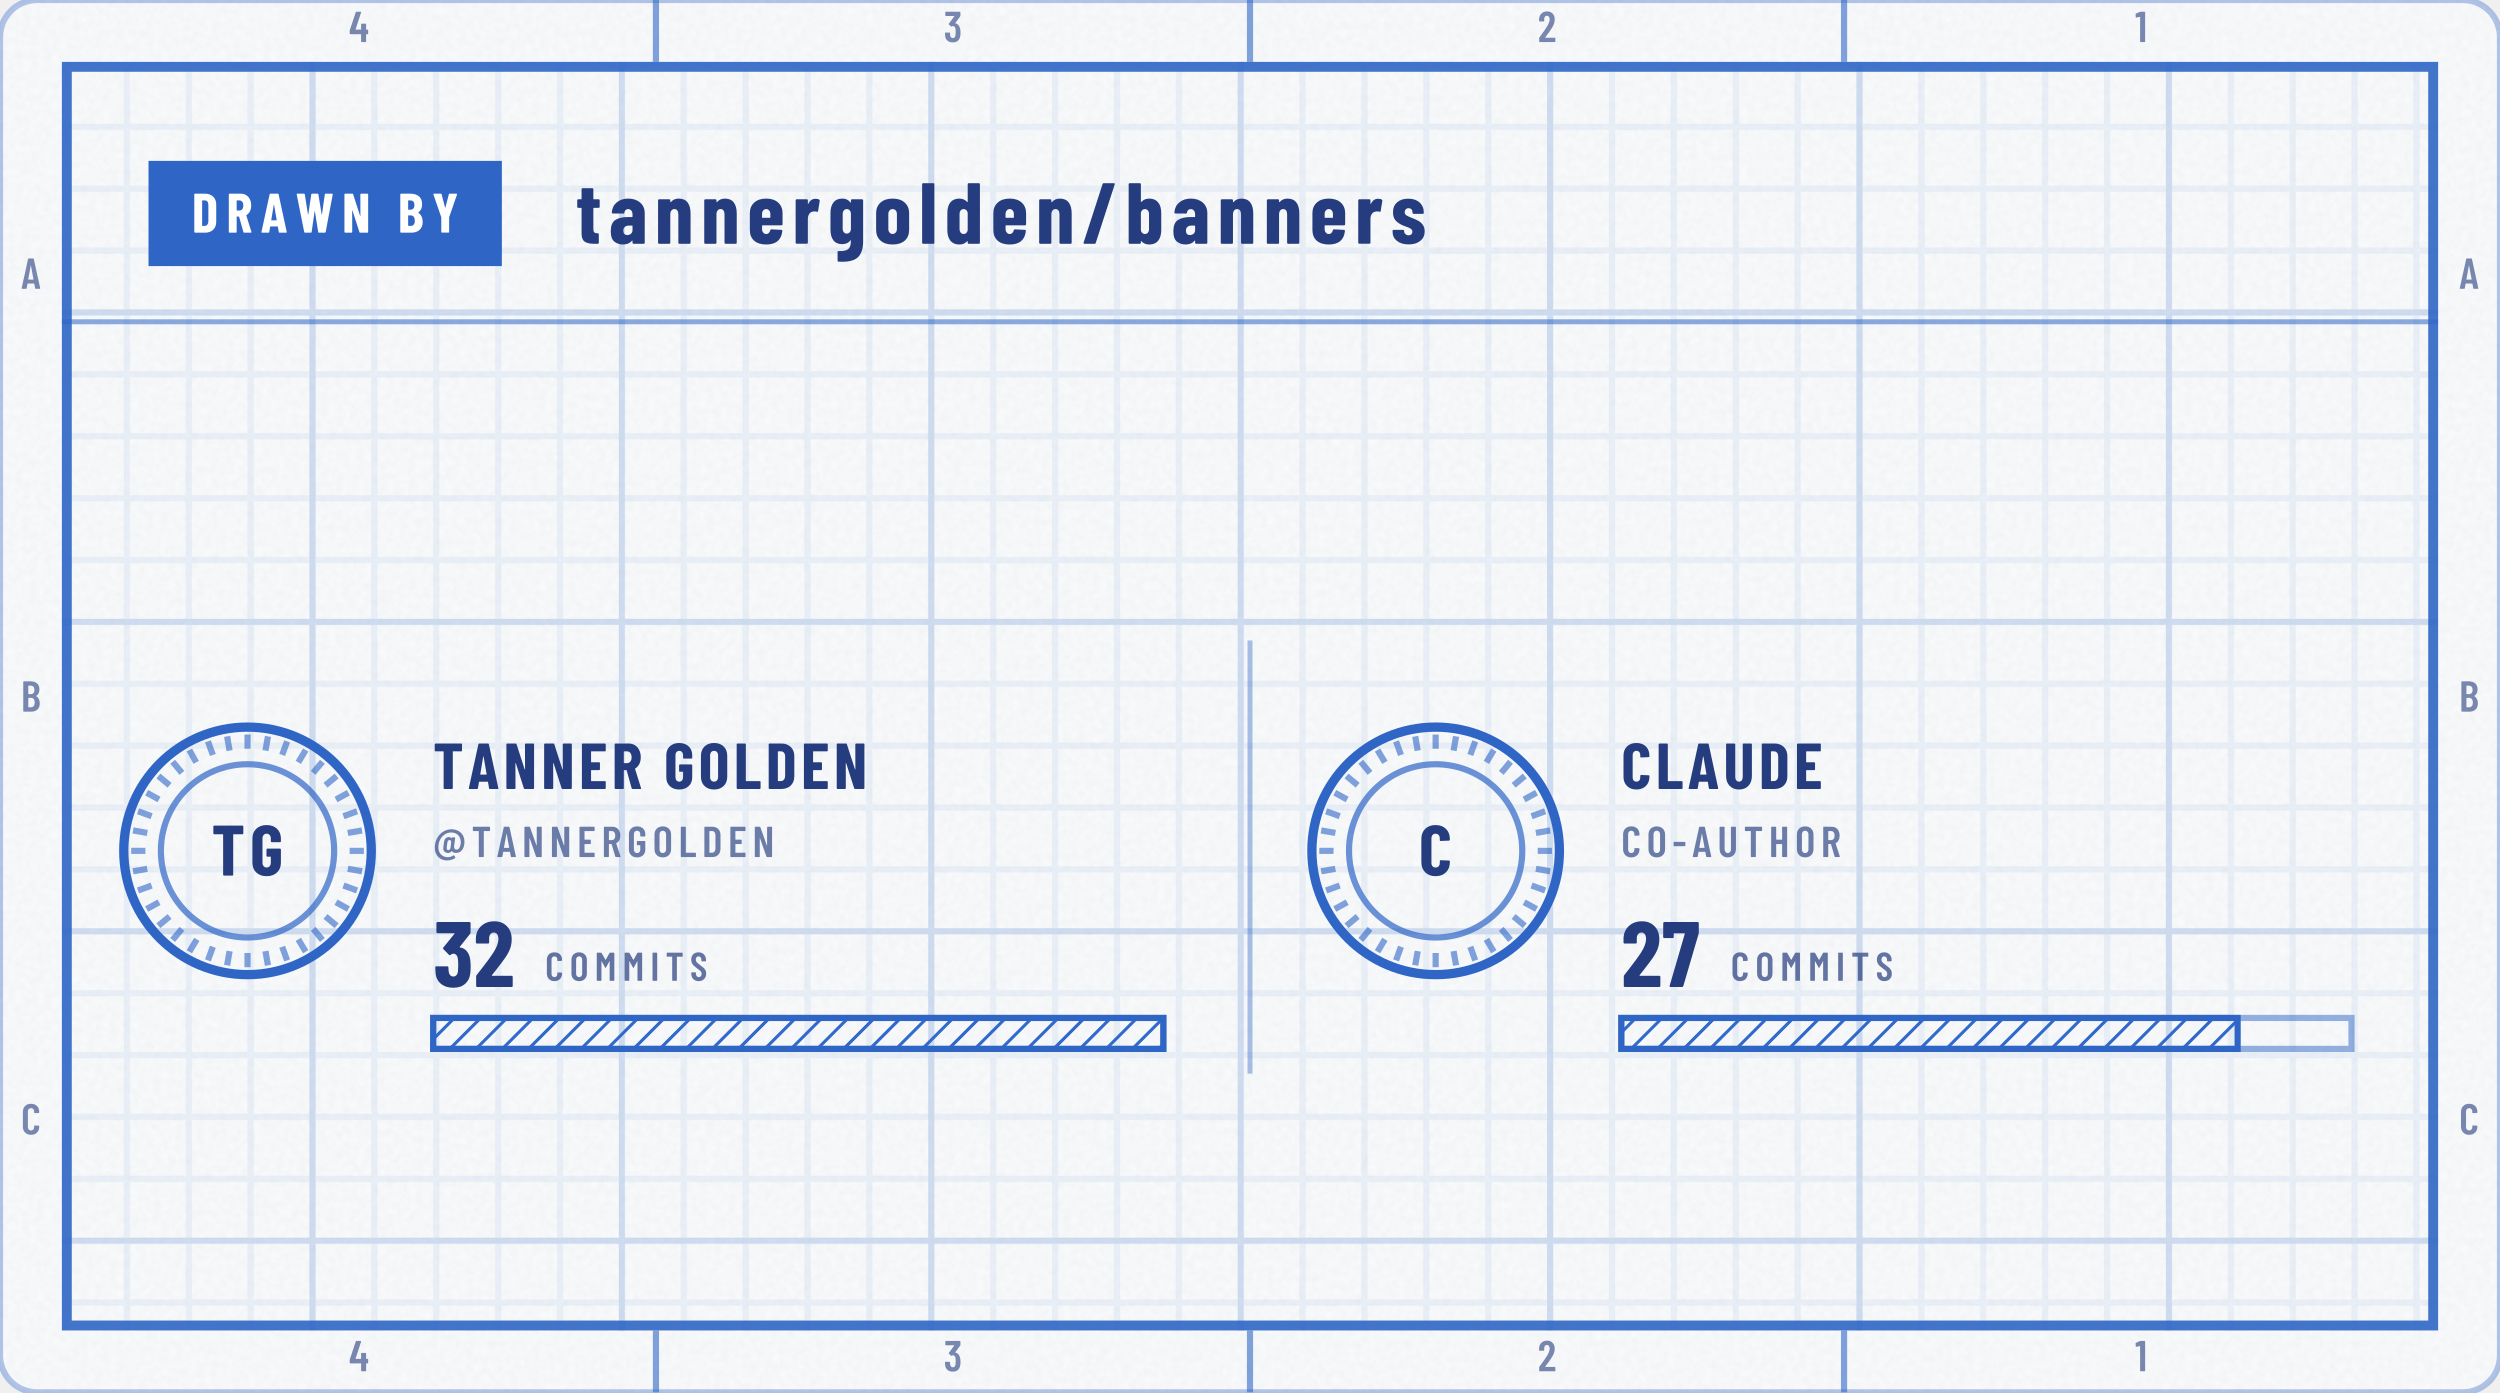
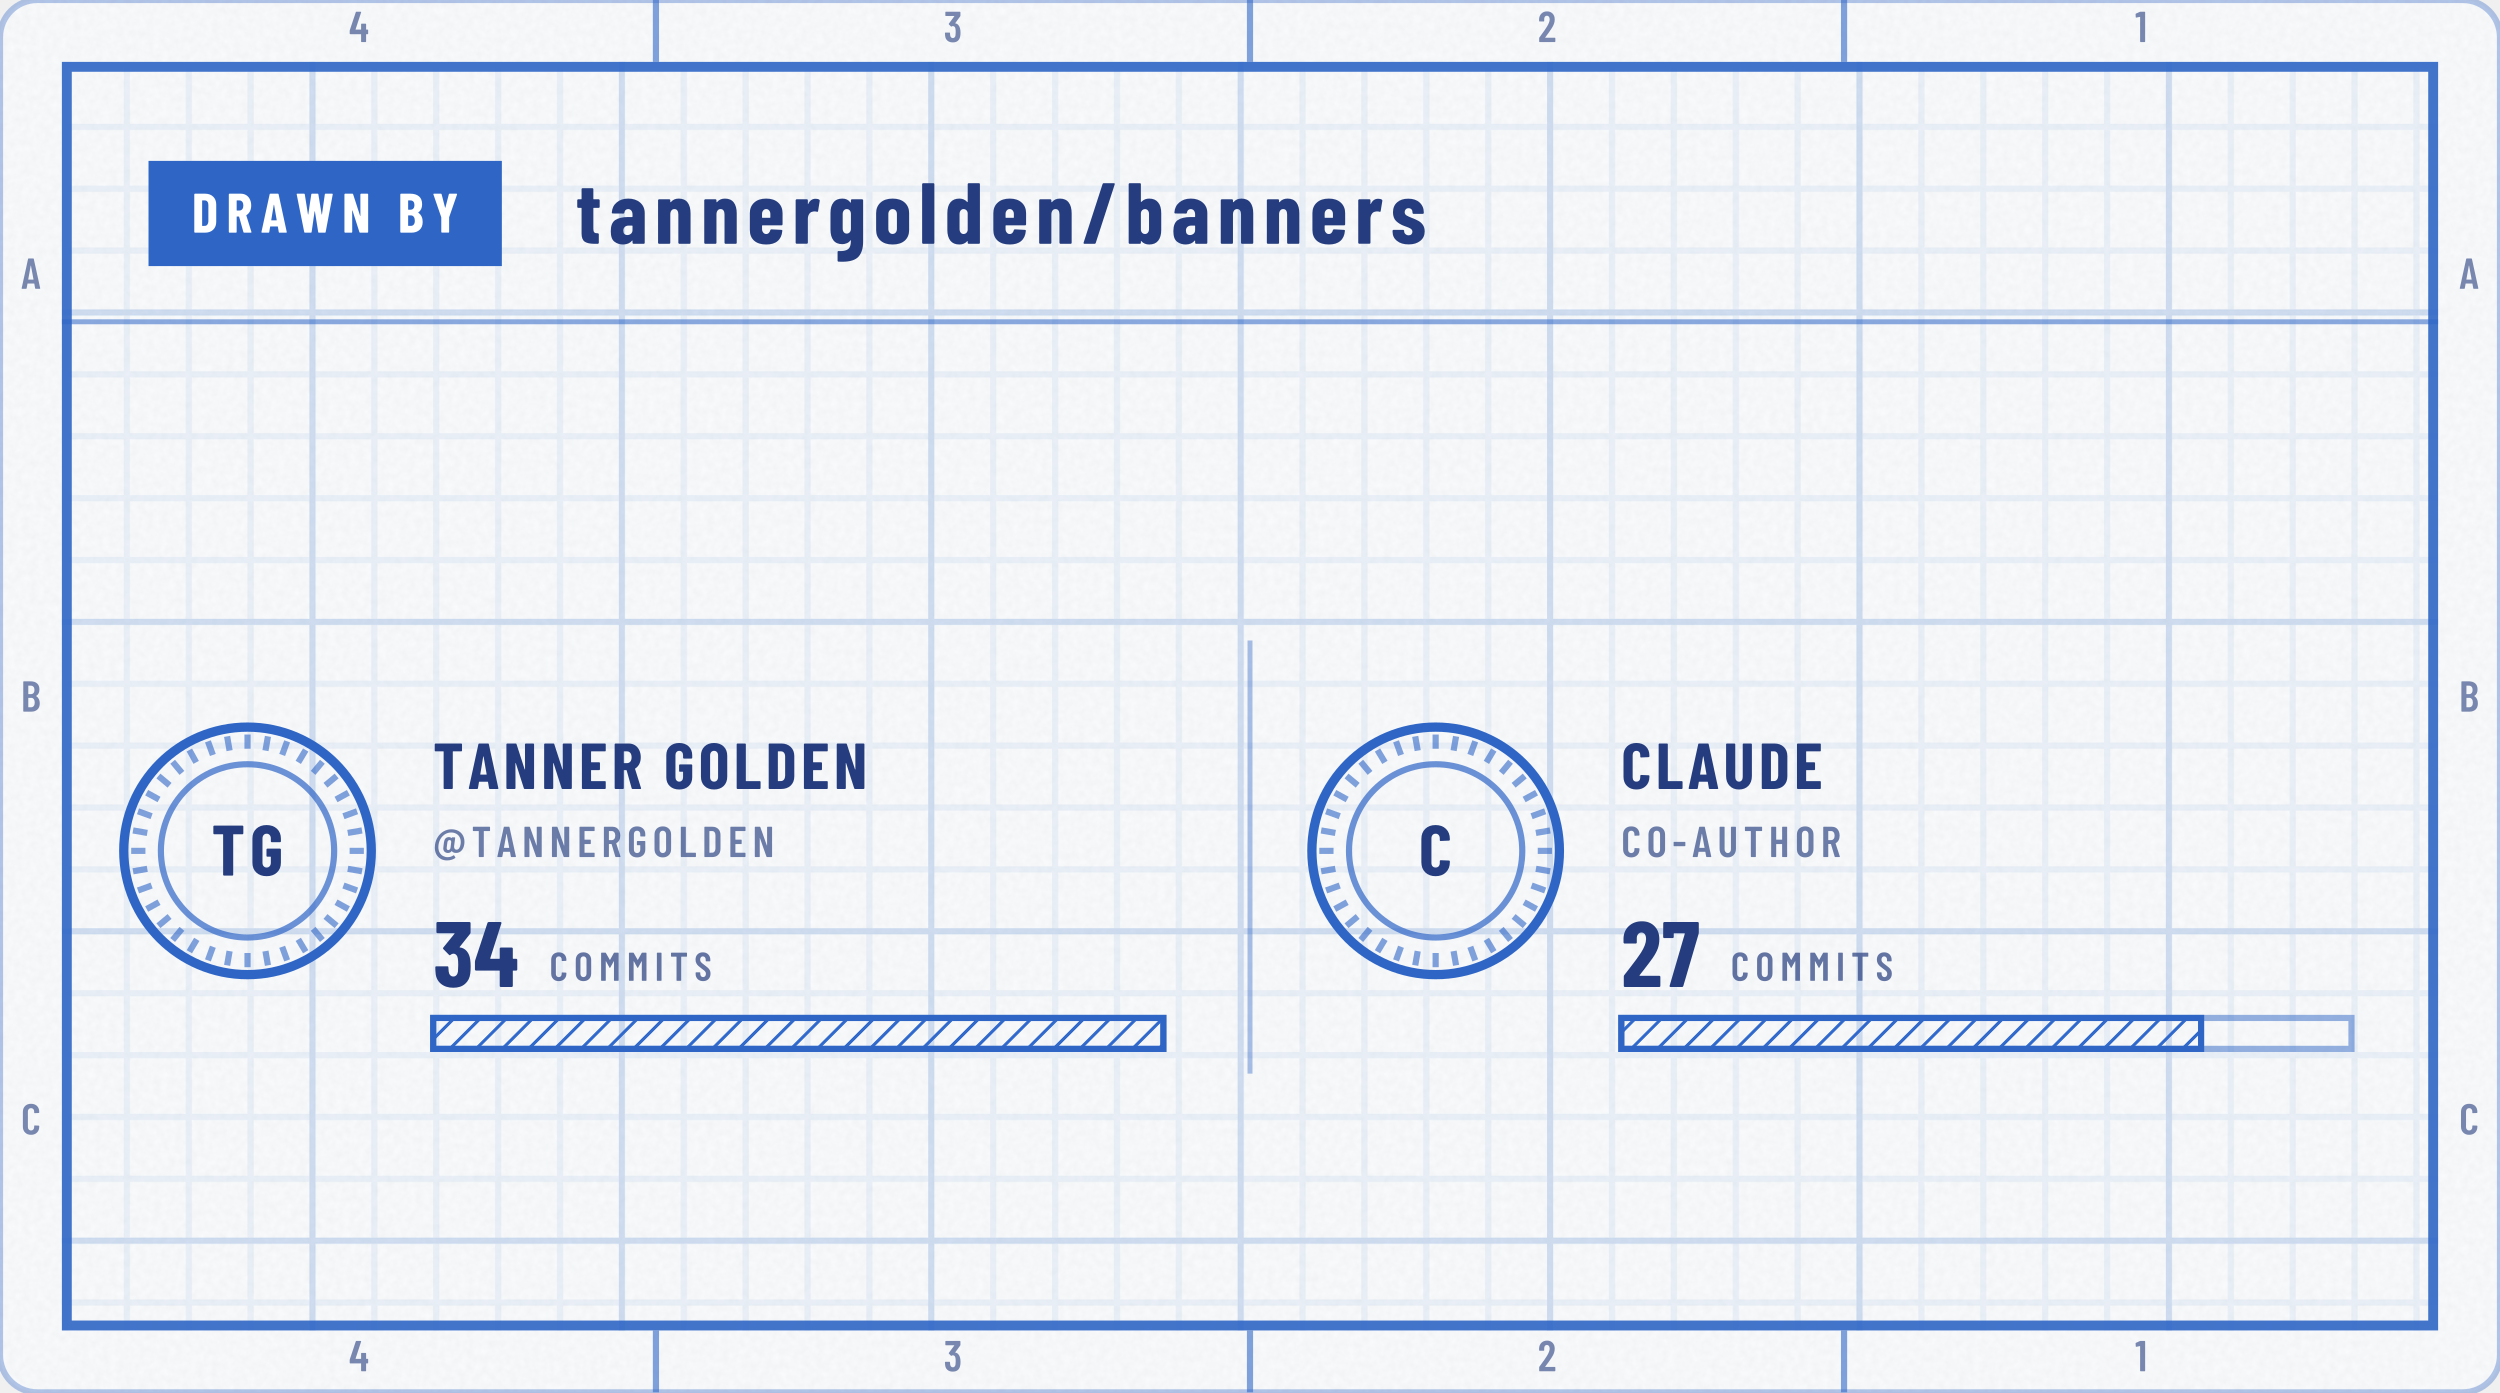
<svg xmlns="http://www.w3.org/2000/svg" width="404" height="225" viewBox="0 0 404 225" role="img" aria-labelledby="t d">
  <defs>
    <clipPath id="kc1">
      <rect x="0" y="0" width="404" height="225" rx="6" />
    </clipPath>
    <filter id="kn2" x="0" y="0" width="100%" height="100%">
      <feTurbulence type="fractalNoise" baseFrequency=".85" numOctaves="2" stitchTiles="stitch" />
      <feColorMatrix values="0 0 0 0 0 0 0 0 0 0 0 0 0 0 0 0 0 0 0.035 0" />
    </filter>
    <pattern id="kp3" width="10" height="10" patternUnits="userSpaceOnUse">
      <path d="M10 .5H.5V10" fill="none" stroke="#2F66C6" stroke-opacity="0.07" />
    </pattern>
    <pattern id="kp4" width="50" height="50" patternUnits="userSpaceOnUse">
      <path d="M50 .5H.5V50" fill="none" stroke="#2F66C6" stroke-opacity="0.14" />
    </pattern>
    <clipPath id="kc5">
      <rect x="10" y="10" width="384" height="205" />
    </clipPath>
    <pattern id="kh6" width="3" height="3" patternUnits="userSpaceOnUse" patternTransform="rotate(45)">
      <path d="M0 0V3" stroke="#2F66C6" stroke-width="1" stroke-opacity="1" />
    </pattern>
    <path id="m45" d="M27 263V339Q27 344 30 348Q34 351 39 351H286Q291 351 294 348Q298 344 298 339V263Q298 258 294 254Q291 251 286 251H39Q34 251 30 254Q27 258 27 263Z" />
    <path id="m49" d="M122 700H218Q223 700 226 696Q230 693 230 688V12Q230 7 226 4Q223 0 218 0H126Q121 0 118 4Q114 7 114 12V576Q114 578 112 580Q111 582 109 581L27 565H24Q13 565 13 576L10 643Q10 653 18 657L107 697Q114 700 122 700Z" />
    <path id="m50" d="M173 100H392Q397 100 400 96Q404 93 404 88V12Q404 7 400 4Q397 0 392 0H43Q38 0 34 4Q31 7 31 12V92Q31 101 36 107L75 160Q114 212 152 266Q189 320 215 363Q273 459 273 522Q273 562 256 585Q238 608 209 608Q180 608 163 586Q146 563 147 526V487Q147 482 144 478Q140 475 135 475H41Q36 475 32 478Q29 482 29 487V530Q33 610 84 659Q134 708 214 708Q293 708 342 656Q390 605 390 521Q390 471 373 422Q356 373 319 317Q294 277 260 229Q225 181 214 166Q184 126 170 106Q168 104 169 102Q170 100 173 100Z" />
    <path id="m51" d="M387 218Q387 169 380 134Q368 66 326 29Q283 -8 210 -8Q134 -8 86 32Q38 73 32 143Q30 165 28 207Q28 219 40 219H132Q144 219 144 207Q146 173 148 156Q153 125 169 108Q185 92 210 92Q234 92 250 108Q266 123 271 152Q276 182 276 230Q276 281 269 315Q263 341 248 355Q233 369 210 369Q195 369 183 360Q177 356 174 356Q172 356 166 360L119 408Q115 412 115 417Q115 421 118 425L243 595Q245 597 244 599Q242 601 239 601H49Q44 601 40 604Q37 608 37 613V688Q37 693 40 696Q44 700 49 700H373Q378 700 382 696Q385 693 385 688V609Q385 602 380 594L266 438Q262 432 268 431Q309 426 338 392Q368 358 378 307Q387 267 387 218Z" />
    <path id="m52" d="M443 275V194Q443 189 440 186Q436 182 431 182H401Q396 182 396 177V12Q396 7 392 4Q389 0 384 0H292Q287 0 284 4Q280 7 280 12V177Q280 182 275 182H29Q24 182 20 186Q17 189 17 194V259Q17 268 19 274L158 690Q161 700 171 700H271Q277 700 280 696Q283 693 281 686L153 293Q152 287 157 287H275Q280 287 280 292V412Q280 417 284 420Q287 424 292 424H384Q389 424 392 420Q396 417 396 412V292Q396 287 401 287H431Q436 287 440 284Q443 280 443 275Z" />
    <path id="m64" d="M722 352Q722 327 719 301Q706 204 655 150Q604 95 529 95Q465 95 431 135Q427 138 424 134Q409 113 387 104Q365 94 343 94Q292 94 262 124Q233 154 233 201Q233 218 238 250L242 283Q244 307 250 347Q268 461 367 461Q380 461 394 456Q409 451 421 440Q428 435 428 442V444Q429 455 441 455H497Q509 455 508 442L484 258Q483 252 483 240Q483 206 499 188Q515 170 541 170Q577 170 602 206Q626 243 634 303Q637 326 637 346Q637 413 609 463Q581 513 530 540Q480 567 414 567Q342 567 279 530Q216 492 174 426Q132 359 122 275Q119 251 119 229Q119 156 149 104Q179 51 228 24Q277 -3 333 -3Q408 -3 468 39Q473 42 476 42Q482 42 485 36L511 -6Q513 -9 513 -14Q513 -19 508 -23Q472 -48 424 -63Q375 -78 319 -78Q239 -78 175 -42Q111 -5 74 62Q38 130 38 221Q38 253 42 280Q55 384 109 466Q163 549 246 595Q328 641 422 641Q510 641 578 605Q646 569 684 504Q722 438 722 352ZM400 212 403 233 404 243 414 326 416 343Q419 365 408 379Q398 393 379 393Q360 393 346 379Q332 365 329 343L326 322Q320 283 320 276L312 212Q311 188 321 174Q331 161 350 161Q369 161 382 175Q396 189 400 212Z" />
    <path id="m65" d="M325 11 306 116Q306 121 300 121H154Q148 121 148 116L129 11Q128 0 116 0H25Q11 0 14 13L162 689Q164 700 175 700H281Q292 700 294 689L442 13V9Q442 0 431 0H338Q326 0 325 11ZM171 212H282Q288 212 287 217L229 533Q228 536 226 536Q224 536 223 533L166 217Q165 212 171 212Z" />
    <path id="m66" d="M242 0H66Q61 0 58 4Q54 7 54 12V688Q54 693 58 696Q61 700 66 700H224Q319 700 373 652Q427 604 427 512Q427 409 354 365Q349 362 352 359Q391 334 413 292Q435 250 435 192Q435 100 382 50Q328 0 242 0ZM170 595V409Q170 404 175 404H226Q267 404 290 429Q313 454 313 500Q313 548 290 574Q267 600 226 600H175Q170 600 170 595ZM319 208Q319 260 296 290Q273 319 233 319H175Q170 319 170 314V106Q170 101 175 101H233Q273 101 296 129Q319 157 319 208Z" />
    <path id="m67" d="M42 180V521Q42 607 94 658Q145 708 230 708Q316 708 368 658Q420 607 420 521V509Q420 504 416 500Q413 496 408 496L315 492Q303 492 303 504V529Q303 564 283 586Q263 608 230 608Q198 608 178 586Q158 564 158 529V171Q158 136 178 114Q198 92 230 92Q263 92 283 114Q303 136 303 171V196Q303 201 306 204Q310 208 315 208L408 204Q413 204 416 200Q420 197 420 192V180Q420 95 368 44Q316 -8 230 -8Q145 -8 94 44Q42 95 42 180Z" />
    <path id="m68" d="M54 12V688Q54 693 58 696Q61 700 66 700H237Q323 700 374 648Q426 596 426 509V191Q426 104 374 52Q323 0 237 0H66Q61 0 58 4Q54 7 54 12ZM175 100 235 101Q268 101 288 128Q309 154 310 198V502Q310 547 290 574Q269 600 234 600H175Q170 600 170 595V105Q170 100 175 100Z" />
    <path id="m69" d="M391 600H175Q170 600 170 595V406Q170 401 175 401H303Q308 401 312 398Q315 394 315 389V312Q315 307 312 304Q308 300 303 300H175Q170 300 170 295V105Q170 100 175 100H391Q396 100 400 96Q403 93 403 88V12Q403 7 400 4Q396 0 391 0H66Q61 0 58 4Q54 7 54 12V688Q54 693 58 696Q61 700 66 700H391Q396 700 400 696Q403 693 403 688V612Q403 607 400 604Q396 600 391 600Z" />
    <path id="m71" d="M42 173V527Q42 609 94 658Q145 708 230 708Q315 708 368 658Q420 609 420 526V487Q420 482 416 478Q413 475 408 475H316Q311 475 308 478Q304 482 304 487V528Q304 564 284 586Q263 608 230 608Q197 608 177 586Q157 564 157 528V172Q157 136 177 114Q197 92 230 92Q263 92 284 114Q304 136 304 172V268Q304 273 299 273H238Q233 273 230 276Q226 280 226 285V358Q226 363 230 366Q233 370 238 370H408Q413 370 416 366Q420 363 420 358V173Q420 91 368 42Q315 -8 230 -8Q145 -8 94 42Q42 91 42 173Z" />
    <path id="m72" d="M319 700H411Q416 700 420 696Q423 693 423 688V12Q423 7 420 4Q416 0 411 0H319Q314 0 310 4Q307 7 307 12V295Q307 300 302 300H175Q170 300 170 295V12Q170 7 166 4Q163 0 158 0H66Q61 0 58 4Q54 7 54 12V688Q54 693 58 696Q61 700 66 700H158Q163 700 166 696Q170 693 170 688V406Q170 401 175 401H302Q307 401 307 406V688Q307 693 310 696Q314 700 319 700Z" />
    <path id="m73" d="M54 12V688Q54 693 58 696Q61 700 66 700H158Q163 700 166 696Q170 693 170 688V12Q170 7 166 4Q163 0 158 0H66Q61 0 58 4Q54 7 54 12Z" />
    <path id="m76" d="M54 12V688Q54 693 58 696Q61 700 66 700H158Q163 700 166 696Q170 693 170 688V105Q170 100 175 100H391Q396 100 400 96Q403 93 403 88V12Q403 7 400 4Q396 0 391 0H66Q61 0 58 4Q54 7 54 12Z" />
    <path id="m77" d="M383 700H475Q480 700 484 696Q487 693 487 688V12Q487 7 484 4Q480 0 475 0H383Q378 0 374 4Q371 7 371 12V484Q371 488 369 488Q367 488 365 485L278 327Q273 319 269 319Q265 319 260 327L173 485Q171 488 169 488Q167 488 167 484V12Q167 7 164 4Q160 0 155 0H63Q58 0 54 4Q51 7 51 12V688Q51 693 54 696Q58 700 63 700H155Q165 700 170 692L267 521Q270 517 273 521L368 692Q373 700 383 700Z" />
    <path id="m78" d="M350 700H441Q446 700 450 696Q453 693 453 688V12Q453 7 450 4Q446 0 441 0H336Q326 0 323 10L174 434Q173 437 170 436Q168 436 168 433L169 12Q169 7 166 4Q162 0 157 0H66Q61 0 58 4Q54 7 54 12V688Q54 693 58 696Q61 700 66 700H169Q179 700 182 690L332 269Q333 266 336 266Q338 267 338 270V688Q338 693 342 696Q345 700 350 700Z" />
    <path id="m79" d="M42 182V518Q42 604 94 656Q147 708 233 708Q319 708 372 656Q425 604 425 518V182Q425 96 372 44Q319 -8 233 -8Q147 -8 94 44Q42 96 42 182ZM309 177V523Q309 561 288 584Q267 608 233 608Q199 608 178 584Q158 561 158 523V177Q158 139 178 116Q199 92 233 92Q267 92 288 116Q309 139 309 177Z" />
    <path id="m82" d="M318 10 233 297Q231 301 228 301H175Q170 301 170 296V12Q170 7 166 4Q163 0 158 0H66Q61 0 58 4Q54 7 54 12V688Q54 693 58 696Q61 700 66 700H254Q307 700 348 674Q388 649 410 602Q433 556 433 496Q433 434 409 389Q385 344 342 321Q338 320 339 315L437 14Q438 12 438 9Q438 0 427 0H331Q321 0 318 10ZM170 595V396Q170 391 175 391H236Q272 391 294 419Q317 447 317 495Q317 543 294 572Q272 600 236 600H175Q170 600 170 595Z" />
    <path id="m83" d="M34 173V199Q34 204 38 208Q41 211 46 211H137Q142 211 146 208Q149 204 149 199V179Q149 140 168 116Q188 92 219 92Q250 92 270 114Q290 137 290 174Q290 200 279 219Q268 238 248 255Q228 272 184 304Q134 340 104 368Q73 396 52 436Q32 475 32 527Q32 610 82 659Q132 708 214 708Q297 708 348 656Q399 605 399 520V496Q399 491 396 488Q392 484 387 484H297Q292 484 288 488Q285 491 285 496V522Q285 561 266 584Q246 608 214 608Q184 608 165 586Q146 565 146 527Q146 491 166 466Q187 441 247 397Q308 352 339 324Q370 295 387 261Q404 227 404 180Q404 95 353 44Q302 -8 219 -8Q136 -8 85 42Q34 92 34 173Z" />
    <path id="m84" d="M425 688V612Q425 607 422 604Q418 600 413 600H286Q281 600 281 595V12Q281 7 278 4Q274 0 269 0H177Q172 0 168 4Q165 7 165 12V595Q165 600 160 600H40Q35 600 32 604Q28 607 28 612V688Q28 693 32 696Q35 700 40 700H413Q418 700 422 696Q425 693 425 688Z" />
    <path id="m85" d="M50 194V688Q50 693 54 696Q57 700 62 700H154Q159 700 162 696Q166 693 166 688V182Q166 142 186 117Q206 92 239 92Q272 92 292 117Q312 142 312 182V688Q312 693 316 696Q319 700 324 700H416Q421 700 424 696Q428 693 428 688V194Q428 103 376 48Q324 -8 239 -8Q153 -8 102 48Q50 103 50 194Z" />
    <path id="n47" d="M18 14 237 690Q240 700 250 700H367Q373 700 376 696Q379 693 377 686L158 10Q155 0 145 0H28Q22 0 19 4Q16 7 18 14Z" />
    <path id="n50" d="M200 121H409Q414 121 418 118Q421 114 421 109V12Q421 7 418 4Q414 0 409 0H39Q34 0 30 4Q27 7 27 12V113Q27 122 32 128Q72 181 88 200Q176 313 213 371Q267 457 267 516Q267 550 254 568Q240 587 217 587Q194 587 180 568Q166 550 167 521V480Q167 475 164 472Q160 468 155 468H36Q31 468 28 472Q24 475 24 480V527Q28 609 83 658Q138 708 223 708Q307 708 358 655Q410 602 410 515Q410 463 394 416Q377 369 340 315Q312 274 244 187L197 127Q195 125 196 123Q197 121 200 121Z" />
    <path id="n51" d="M404 222Q404 178 400 147Q392 75 344 34Q297 -8 217 -8Q134 -8 82 36Q30 80 26 153Q23 180 23 211Q23 223 35 223H152Q164 223 164 211Q164 188 167 168Q170 142 183 128Q196 113 217 113Q237 113 250 127Q263 141 267 165Q270 200 270 237Q270 284 265 311Q261 334 248 346Q236 359 217 359Q202 359 187 346Q181 342 179 342Q175 342 170 347L110 408Q106 412 106 417Q106 421 109 425L230 574Q232 576 231 578Q230 580 227 580H47Q42 580 38 584Q35 587 35 592V688Q35 693 38 696Q42 700 47 700H391Q396 700 400 696Q403 693 403 688V588Q403 580 398 573L286 432Q285 430 285 428Q285 426 287 426Q331 422 362 386Q392 350 399 296Q404 258 404 222Z" />
+     <path id="n52" d="M470 292V189Q470 184 466 180Q463 177 458 177H427Q422 177 422 172V12Q422 7 418 4Q415 0 410 0H293Q288 0 284 4Q281 7 281 12V172Q281 177 276 177H26Q21 177 18 180Q14 184 14 189V271Q14 280 16 286L149 690Q152 700 162 700H289Q295 700 298 696Q301 693 299 686L179 310Q178 304 183 304H276Q281 304 281 309V413Q281 418 284 422Q288 425 293 425H410Q415 425 418 422Q422 418 422 413V309Q422 304 427 304H458Q463 304 466 300Q470 297 470 292Z" />
    <path id="n55" d="M83 14 246 573Q248 579 242 579H132Q127 579 127 574V539Q127 534 124 530Q120 527 115 527H25Q20 527 16 530Q13 534 13 539L14 688Q14 693 18 696Q21 700 26 700H385Q390 700 394 696Q397 693 397 688V586Q397 582 395 572L230 10Q227 0 217 0H93Q87 0 84 4Q81 8 83 14Z" />
    <path id="n65" d="M325 11 309 107Q309 112 303 112H176Q170 112 170 107L154 11Q153 0 141 0H24Q11 0 14 13L161 689Q163 700 174 700H309Q320 700 322 689L468 13L469 9Q469 0 458 0H338Q326 0 325 11ZM194 221H284Q289 221 288 226L241 499Q240 502 238 502Q236 502 235 499L190 226Q190 221 194 221Z" />
    <path id="n66" d="M245 0H56Q51 0 48 4Q44 7 44 12V688Q44 693 48 696Q51 700 56 700H223Q323 700 380 652Q436 604 436 509Q436 410 368 365Q364 362 367 359Q446 303 446 193Q446 100 390 50Q334 0 245 0ZM185 574V417Q185 412 190 412H226Q260 412 279 434Q298 455 298 494Q298 535 280 557Q261 579 226 579H190Q185 579 185 574ZM305 214Q305 258 286 284Q267 310 235 310H190Q185 310 185 305V127Q185 122 190 122H234Q267 122 286 146Q305 170 305 214Z" />
    <path id="n67" d="M34 189V513Q34 602 88 655Q143 708 233 708Q324 708 378 655Q433 602 433 513V502Q433 497 430 494Q426 490 421 490L304 485Q292 485 292 496V522Q292 551 276 569Q260 587 233 587Q207 587 191 569Q175 551 175 522V177Q175 148 191 130Q207 113 233 113Q260 113 276 130Q292 148 292 177V204Q292 209 296 212Q299 216 304 216L421 211Q426 211 430 208Q433 204 433 199V189Q433 99 378 46Q323 -8 233 -8Q143 -8 88 46Q34 99 34 189Z" />
    <path id="n68" d="M44 12V688Q44 693 48 696Q51 700 56 700H237Q328 700 383 647Q438 594 438 506V194Q438 106 383 53Q328 0 237 0H56Q51 0 48 4Q44 7 44 12ZM190 121 235 122Q262 123 279 145Q296 167 297 203V497Q297 535 280 557Q263 579 234 579H190Q185 579 185 574V126Q185 121 190 121Z" />
    <path id="n69" d="M399 579H190Q185 579 185 574V416Q185 411 190 411H310Q315 411 318 408Q322 404 322 399V302Q322 297 318 294Q315 290 310 290H190Q185 290 185 285V126Q185 121 190 121H399Q404 121 408 118Q411 114 411 109V12Q411 7 408 4Q404 0 399 0H56Q51 0 48 4Q44 7 44 12V688Q44 693 48 696Q51 700 56 700H399Q404 700 408 696Q411 693 411 688V591Q411 586 408 582Q404 579 399 579Z" />
    <path id="n71" d="M34 181V519Q34 605 88 656Q143 708 233 708Q323 708 378 656Q433 604 433 518V480Q433 475 430 472Q426 468 421 468H304Q299 468 296 472Q292 475 292 480V520Q292 550 276 568Q260 587 233 587Q207 587 191 568Q175 550 175 520V180Q175 150 191 132Q207 113 233 113Q260 113 276 132Q292 150 292 180V260Q292 265 287 265H243Q238 265 234 268Q231 272 231 277V366Q231 371 234 374Q238 378 243 378H421Q426 378 430 374Q433 371 433 366V181Q433 95 378 44Q323 -8 233 -8Q143 -8 88 44Q34 95 34 181Z" />
    <path id="n76" d="M44 12V688Q44 693 48 696Q51 700 56 700H173Q178 700 182 696Q185 693 185 688V126Q185 121 190 121H400Q405 121 408 118Q412 114 412 109V12Q412 7 408 4Q405 0 400 0H56Q51 0 48 4Q44 7 44 12Z" />
    <path id="n78" d="M342 700H458Q463 700 466 696Q470 693 470 688V12Q470 7 466 4Q463 0 458 0H326Q316 0 313 10L189 397Q188 400 186 400Q183 399 183 396L184 12Q184 7 180 4Q177 0 172 0H56Q51 0 48 4Q44 7 44 12V688Q44 693 48 696Q51 700 56 700H187Q197 700 200 690L325 303Q326 300 328 300Q331 301 331 304L330 688Q330 693 334 696Q337 700 342 700Z" />
    <path id="n79" d="M34 190V510Q34 600 89 654Q144 708 236 708Q328 708 384 654Q439 600 439 510V190Q439 100 384 46Q328 -8 236 -8Q144 -8 89 46Q34 100 34 190ZM298 184V516Q298 548 281 568Q264 587 236 587Q208 587 192 568Q175 548 175 516V184Q175 152 192 132Q208 113 236 113Q264 113 281 132Q298 152 298 184Z" />
    <path id="n82" d="M306 10 229 286Q227 290 224 290H190Q185 290 185 285V12Q185 7 182 4Q178 0 173 0H56Q51 0 48 4Q44 7 44 12V688Q44 693 48 696Q51 700 56 700H258Q313 700 356 674Q399 647 422 599Q446 551 446 489Q446 430 424 385Q401 340 361 315Q359 314 358 312Q357 311 358 309L450 14L451 10Q451 0 440 0H320Q309 0 306 10ZM185 574V403Q185 398 190 398H235Q266 398 286 422Q305 447 305 488Q305 530 286 554Q266 579 235 579H190Q185 579 185 574Z" />
    <path id="n84" d="M444 688V591Q444 586 440 582Q437 579 432 579H307Q302 579 302 574V12Q302 7 298 4Q295 0 290 0H173Q168 0 164 4Q161 7 161 12V574Q161 579 156 579H36Q31 579 28 582Q24 586 24 591V688Q24 693 28 696Q31 700 36 700H432Q437 700 440 696Q444 693 444 688Z" />
    <path id="n85" d="M41 199V688Q41 693 44 696Q48 700 53 700H170Q175 700 178 696Q182 693 182 688V185Q182 153 198 133Q214 113 240 113Q266 113 282 133Q297 153 297 185V688Q297 693 300 696Q304 700 309 700H426Q431 700 434 696Q438 693 438 688V199Q438 105 384 48Q329 -8 240 -8Q150 -8 96 48Q41 105 41 199Z" />
    <path id="n87" d="M156 11 21 687 20 691Q20 700 31 700H153Q165 700 166 689L223 329Q224 325 226 325Q228 325 229 329L283 689Q284 700 296 700H397Q409 700 410 689L469 329Q470 325 472 325Q474 325 475 329L526 689Q527 700 539 700H657Q670 700 668 687L541 11Q540 0 528 0H420Q408 0 407 11L348 381Q347 385 345 385Q343 385 342 381L289 11Q288 0 276 0H169Q158 0 156 11Z" />
    <path id="n89" d="M166 13V273L165 279L25 686Q24 688 24 691Q24 700 35 700H158Q169 700 172 690L234 451Q235 448 237 448Q239 448 240 451L302 690Q305 700 316 700H439Q445 700 448 696Q451 693 449 686L308 279L307 273V13Q307 8 304 4Q300 1 295 1H178Q173 1 170 4Q166 8 166 13Z" />
    <path id="n97" d="M415 355V12Q415 7 412 4Q408 0 403 0H286Q281 0 278 4Q274 7 274 12V34Q274 37 272 38Q270 39 268 36Q235 -6 166 -8Q108 -8 66 24Q23 56 23 146Q23 239 74 274Q126 309 223 309H269Q274 309 274 314V339Q274 366 260 384Q245 401 223 401Q206 401 194 390Q183 380 180 361Q179 349 167 349L47 350Q35 350 35 362Q40 435 92 478Q144 522 224 522Q309 522 362 476Q415 430 415 355ZM274 158V205Q274 210 269 210H228Q201 210 184 194Q168 179 168 152Q168 127 180 114Q193 101 214 101Q237 101 256 116Q274 132 274 158Z" />
    <path id="n98" d="M414 354V160Q414 81 379 36Q344 -8 275 -8Q219 -8 185 30Q183 32 181 32Q179 31 179 28V12Q179 7 176 4Q172 0 167 0H50Q45 0 42 4Q38 7 38 12V688Q38 693 42 696Q45 700 50 700H167Q172 700 176 696Q179 693 179 688V485Q179 483 181 483Q185 483 189 488Q223 522 275 522Q343 522 378 478Q414 435 414 354ZM226 401Q208 401 195 389Q182 377 179 357V157Q182 137 195 125Q208 113 226 113Q247 113 260 129Q273 145 273 170V344Q273 369 260 385Q247 401 226 401Z" />
    <path id="n100" d="M278 700H395Q400 700 404 696Q407 693 407 688V12Q407 7 404 4Q400 0 395 0H278Q273 0 270 4Q266 7 266 12V28Q266 31 264 32Q262 32 260 30Q226 -8 170 -8Q101 -8 66 36Q31 81 31 160V354Q31 435 66 478Q102 522 170 522Q192 522 216 514Q240 505 260 483Q262 481 264 482Q266 482 266 485V688Q266 693 270 696Q273 700 278 700ZM266 157V357Q263 377 250 389Q237 401 219 401Q198 401 185 385Q172 369 172 344V170Q172 145 185 129Q198 113 219 113Q237 113 250 125Q263 137 266 157Z" />
    <path id="n101" d="M397 213H177Q172 213 172 208V171Q172 146 186 130Q199 113 220 113Q239 113 251 126Q263 138 267 157Q270 167 280 167L395 161Q400 161 404 158Q407 154 406 148Q399 71 352 32Q306 -8 220 -8Q131 -8 81 36Q31 81 31 160V354Q31 430 82 476Q132 522 220 522Q308 522 358 476Q409 430 409 354V225Q409 220 406 216Q402 213 397 213ZM172 344V305Q172 300 177 300H263Q268 300 268 305V344Q268 369 254 385Q241 401 220 401Q199 401 186 385Q172 369 172 344Z" />
    <path id="n103" d="M279 514H396Q401 514 404 510Q408 507 408 502V24Q408 -87 356 -147Q303 -207 167 -207Q140 -207 125 -206Q113 -205 113 -193V-95Q113 -82 126 -84Q185 -86 216 -72Q246 -59 256 -32Q267 -5 267 39Q267 42 265 42Q263 42 261 39Q243 15 218 6Q192 -4 168 -4Q99 -4 65 40Q31 85 31 164V354Q31 435 66 478Q100 522 168 522Q229 522 261 477Q263 474 265 475Q267 476 267 479V502Q267 507 270 510Q274 514 279 514ZM267 175V344Q267 369 254 385Q240 401 219 401Q198 401 185 385Q172 369 172 344V175Q172 150 185 134Q198 118 219 118Q240 118 254 134Q267 150 267 175Z" />
    <path id="n108" d="M34 12V688Q34 693 38 696Q41 700 46 700H163Q168 700 172 696Q175 693 175 688V12Q175 7 172 4Q168 0 163 0H46Q41 0 38 4Q34 7 34 12Z" />
    <path id="n110" d="M413 351V12Q413 7 410 4Q406 0 401 0H284Q279 0 276 4Q272 7 272 12V340Q272 369 260 385Q249 401 227 401Q204 401 192 384Q179 368 179 338V12Q179 7 176 4Q172 0 167 0H50Q45 0 42 4Q38 7 38 12V502Q38 507 42 510Q45 514 50 514H167Q172 514 176 510Q179 507 179 502V483Q179 480 182 480Q184 480 188 484Q220 522 277 522Q345 522 379 477Q413 432 413 351Z" />
    <path id="n111" d="M31 160V354Q31 430 82 476Q133 522 221 522Q310 522 361 476Q412 430 412 354V160Q412 82 362 37Q311 -8 221 -8Q132 -8 82 37Q31 82 31 160ZM271 171V344Q271 369 257 385Q243 401 221 401Q199 401 186 385Q172 369 172 344V171Q172 146 186 130Q199 114 221 114Q243 114 257 130Q271 146 271 171Z" />
    <path id="n114" d="M310 510Q318 505 316 495L297 378Q296 367 283 370Q272 374 256 374Q241 374 230 370Q207 366 193 342Q179 319 179 288V13Q179 8 176 4Q172 1 167 1H50Q45 1 42 4Q38 8 38 13V502Q38 507 42 510Q45 514 50 514H167Q172 514 176 510Q179 507 179 502V463Q179 459 180 458Q182 458 184 461Q211 520 268 520Q295 520 310 510Z" />
    <path id="n115" d="M24 142V149Q24 154 28 158Q31 161 36 161H146Q151 161 154 158Q158 154 158 149V146Q158 125 173 112Q188 98 210 98Q230 98 242 110Q253 121 253 139Q253 161 234 174Q215 186 192 194Q168 203 159 206Q104 226 66 262Q29 297 29 364Q29 437 77 479Q125 521 205 521Q288 521 336 477Q385 433 385 358Q385 353 382 350Q378 346 373 346H266Q261 346 258 350Q254 353 254 358V366Q254 386 242 398Q229 411 209 411Q188 411 176 398Q164 384 164 366Q164 342 184 328Q205 315 247 299Q290 283 320 266Q351 250 373 220Q395 189 395 143Q395 74 344 34Q294 -7 210 -7Q125 -7 74 34Q24 74 24 142Z" />
    <path id="n116" d="M260 415H204Q199 415 199 410V172Q199 143 210 132Q221 121 243 122H250Q255 122 258 118Q262 115 262 110V12Q262 7 258 4Q255 0 250 0H210Q137 0 100 24Q63 49 63 118V410Q63 415 58 415H25Q20 415 16 418Q13 422 13 427V502Q13 507 16 510Q20 514 25 514H58Q63 514 63 519V630Q63 635 66 638Q70 642 75 642H187Q192 642 196 638Q199 635 199 630V519Q199 514 204 514H260Q265 514 268 510Q272 507 272 502V427Q272 422 268 418Q265 415 260 415Z" />
  </defs>
  <rect y="0" width="404" height="225" rx="6" fill="#FFFFFF" stroke="#2F66C6" stroke-opacity=".35" />
  <rect y="0" width="404" height="225" rx="6" fill="#2F66C6" fill-opacity=".03" />
  <rect y="0" width="404" height="225" clip-path="url(#kc1)" filter="url(#kn2)" />
  <g clip-path="url(#kc5)">
    <rect y="0" width="404" height="225" fill="url(#kp3)" />
    <rect y="0" width="404" height="225" fill="url(#kp4)" />
  </g>
  <rect x="10.8" y="10.8" width="382.4" height="203.4" fill="none" stroke="#2F66C6" stroke-opacity="0.9" stroke-width="1.6" />
  <path d="M106 0V10M106 215V225M202 0V10M202 215V225M298 0V10M298 215V225" stroke="#2F66C6" stroke-opacity="0.6" />
  <g transform="scale(0.007 -0.007)" fill="#253D7E" fill-opacity="0.6">
    <use href="#m52" x="8056" y="-971" />
    <use href="#m52" x="8056" y="-31657" />
    <use href="#m51" x="21787" y="-971" />
    <use href="#m51" x="21787" y="-31657" />
    <use href="#m50" x="35502" y="-971" />
    <use href="#m50" x="35502" y="-31657" />
    <use href="#m49" x="49292" y="-971" />
    <use href="#m49" x="49292" y="-31657" />
    <use href="#m65" x="486" y="-6667" />
    <use href="#m65" x="56772" y="-6667" />
    <use href="#m66" x="483" y="-16429" />
    <use href="#m66" x="56769" y="-16429" />
    <use href="#m67" x="486" y="-26190" />
    <use href="#m67" x="56772" y="-26190" />
  </g>
  <rect x="24" y="26" width="57.1" height="17" fill="#2F66C6" />
  <g transform="translate(31 37.6) scale(0.009 -0.009)" fill="#FFFFFF">
    <use href="#n68" x="0" />
    <use href="#n82" x="620" />
    <use href="#n65" x="1236" />
    <use href="#n87" x="1862" />
    <use href="#n78" x="2696" />
    <use href="#n66" x="3699" />
    <use href="#n89" x="4313" />
  </g>
  <g transform="translate(93.1 39.4) scale(0.014 -0.014)" fill="#253D7E">
    <use href="#n116" x="0" />
    <use href="#n97" x="377" />
    <use href="#n110" x="908" />
    <use href="#n110" x="1441" />
    <use href="#n101" x="1974" />
    <use href="#n114" x="2496" />
    <use href="#n103" x="2905" />
    <use href="#n111" x="3432" />
    <use href="#n108" x="3960" />
    <use href="#n100" x="4254" />
    <use href="#n101" x="4785" />
    <use href="#n110" x="5307" />
    <use href="#n47" x="5840" />
    <use href="#n98" x="6340" />
    <use href="#n97" x="6871" />
    <use href="#n110" x="7403" />
    <use href="#n110" x="7935" />
    <use href="#n101" x="8468" />
    <use href="#n114" x="8990" />
    <use href="#n115" x="9400" />
  </g>
  <path d="M10 52H394" fill="none" stroke="#2F66C6" stroke-opacity="0.55" stroke-width=".8" />
  <circle cx="40" cy="137.5" r="20" fill="none" stroke="#2F66C6" stroke-width="1.5" />
  <circle cx="40" cy="137.5" r="14" fill="none" stroke="#2F66C6" stroke-opacity="0.7" />
  <path d="M56.5 137.5L58.8 137.5M56.2 140.4L58.5 140.8M55.5 143.1L57.7 143.9M54.3 145.8L56.3 146.9M52.6 148.1L54.4 149.6M50.6 150.1L52.1 151.9M48.2 151.8L49.4 153.8M45.6 153L46.4 155.2M42.9 153.7L43.3 156M40 154L40 156.3M37.1 153.7L36.7 156M34.4 153L33.6 155.2M31.8 151.8L30.6 153.8M29.4 150.1L27.9 151.9M27.4 148.1L25.6 149.6M25.7 145.8L23.7 146.9M24.5 143.1L22.3 143.9M23.8 140.4L21.5 140.8M23.5 137.5L21.2 137.5M23.8 134.6L21.5 134.2M24.5 131.9L22.3 131.1M25.7 129.2L23.7 128.1M27.4 126.9L25.6 125.4M29.4 124.9L27.9 123.1M31.7 123.2L30.6 121.2M34.4 122L33.6 119.8M37.1 121.3L36.7 119M40 121L40 118.7M42.9 121.3L43.3 119M45.6 122L46.4 119.8M48.2 123.2L49.4 121.2M50.6 124.9L52.1 123.1M52.6 126.9L54.4 125.4M54.3 129.2L56.3 128.1M55.5 131.9L57.7 131.1M56.2 134.6L58.5 134.2" fill="none" stroke="#2F66C6" stroke-opacity="0.6" />
  <g transform="translate(34.2 141.5) scale(0.01154 -0.01154)" fill="#253D7E">
    <use href="#n84" x="0" />
    <use href="#n71" x="537" />
  </g>
  <g transform="translate(70 127.5) scale(0.0105 -0.0105)" fill="#253D7E">
    <use href="#n84" x="0" />
    <use href="#n65" x="535" />
    <use href="#n78" x="1083" />
    <use href="#n78" x="1664" />
    <use href="#n69" x="2245" />
    <use href="#n82" x="2749" />
    <use href="#n71" x="3554" />
    <use href="#n79" x="4087" />
    <use href="#n76" x="4627" />
    <use href="#n68" x="5120" />
    <use href="#n69" x="5662" />
    <use href="#n78" x="6167" />
  </g>
  <g transform="translate(70 138.5) scale(0.007 -0.007)" fill="#253D7E" fill-opacity="0.66">
    <use href="#m64" x="0" />
    <use href="#m84" x="888" />
    <use href="#m65" x="1468" />
    <use href="#m78" x="2053" />
    <use href="#m78" x="2688" />
    <use href="#m69" x="3324" />
    <use href="#m82" x="3887" />
    <use href="#m71" x="4477" />
    <use href="#m79" x="5068" />
    <use href="#m76" x="5663" />
    <use href="#m68" x="6207" />
    <use href="#m69" x="6807" />
    <use href="#m78" x="7371" />
  </g>
  <g transform="translate(70 159.5) scale(0.015 -0.015)" fill="#253D7E">
    <use href="#n51" x="0" />
-     <use href="#n50" x="436" />
-   </g>
-   <g transform="translate(88.1 158.5) scale(0.0065 -0.0065)" fill="#253D7E" fill-opacity="0.7">
+     <use href="#n52" x="436" />
+   </g>
+   <g transform="translate(88.8 158.5) scale(0.0065 -0.0065)" fill="#253D7E" fill-opacity="0.7">
    <use href="#m67" x="0" />
    <use href="#m79" x="611" />
    <use href="#m77" x="1232" />
    <use href="#m77" x="1924" />
    <use href="#m73" x="2615" />
    <use href="#m84" x="2993" />
    <use href="#m83" x="3599" />
  </g>
  <rect x="70" y="164.5" width="118" height="5" fill="none" stroke="#2F66C6" stroke-opacity="0.5" />
  <rect x="70" y="164.5" width="118" height="5" fill="url(#kh6)" stroke="#2F66C6" stroke-width="1" />
  <path d="M202 103.5V173.5" fill="none" stroke="#2F66C6" stroke-opacity="0.4" stroke-width=".8" />
  <circle cx="232" cy="137.5" r="20" fill="none" stroke="#2F66C6" stroke-width="1.5" />
  <circle cx="232" cy="137.5" r="14" fill="none" stroke="#2F66C6" stroke-opacity="0.7" />
  <path d="M248.5 137.5L250.8 137.5M248.2 140.4L250.5 140.8M247.5 143.1L249.7 143.9M246.3 145.8L248.3 146.9M244.6 148.1L246.4 149.6M242.6 150.1L244.1 151.9M240.2 151.8L241.4 153.8M237.6 153L238.4 155.2M234.9 153.7L235.3 156M232 154L232 156.3M229.1 153.7L228.7 156M226.4 153L225.6 155.2M223.8 151.8L222.6 153.8M221.4 150.1L219.9 151.9M219.4 148.1L217.6 149.6M217.7 145.8L215.7 146.9M216.5 143.1L214.3 143.9M215.8 140.4L213.5 140.8M215.5 137.5L213.2 137.5M215.8 134.6L213.5 134.2M216.5 131.9L214.3 131.1M217.7 129.2L215.7 128.1M219.4 126.9L217.6 125.4M221.4 124.9L219.9 123.1M223.8 123.2L222.6 121.2M226.4 122L225.6 119.8M229.1 121.3L228.7 119M232 121L232 118.7M234.9 121.3L235.3 119M237.6 122L238.4 119.8M240.2 123.2L241.4 121.2M242.6 124.9L244.1 123.1M244.6 126.9L246.4 125.4M246.3 129.2L248.3 128.1M247.5 131.9L249.7 131.1M248.2 134.6L250.5 134.2" fill="none" stroke="#2F66C6" stroke-opacity="0.6" />
  <g transform="translate(229.3 141.5) scale(0.01154 -0.01154)" fill="#253D7E">
    <use href="#n67" x="0" />
  </g>
  <g transform="translate(262 127.5) scale(0.0105 -0.0105)" fill="#253D7E">
    <use href="#n67" x="0" />
    <use href="#n76" x="531" />
    <use href="#n65" x="1023" />
    <use href="#n85" x="1572" />
    <use href="#n68" x="2118" />
    <use href="#n69" x="2660" />
  </g>
  <g transform="translate(262 138.5) scale(0.007 -0.007)" fill="#253D7E" fill-opacity="0.66">
    <use href="#m67" x="0" />
    <use href="#m79" x="586" />
    <use href="#m45" x="1181" />
    <use href="#m65" x="1635" />
    <use href="#m85" x="2219" />
    <use href="#m84" x="2826" />
    <use href="#m72" x="3406" />
    <use href="#m79" x="4012" />
    <use href="#m82" x="4608" />
  </g>
  <g transform="translate(262 159.5) scale(0.015 -0.015)" fill="#253D7E">
    <use href="#n50" x="0" />
    <use href="#n55" x="438" />
  </g>
  <g transform="translate(279.7 158.5) scale(0.0065 -0.0065)" fill="#253D7E" fill-opacity="0.7">
    <use href="#m67" x="0" />
    <use href="#m79" x="611" />
    <use href="#m77" x="1232" />
    <use href="#m77" x="1924" />
    <use href="#m73" x="2615" />
    <use href="#m84" x="2993" />
    <use href="#m83" x="3599" />
  </g>
  <rect x="262" y="164.5" width="118" height="5" fill="none" stroke="#2F66C6" stroke-opacity="0.5" />
-   <rect x="262" y="164.5" width="99.6" height="5" fill="url(#kh6)" stroke="#2F66C6" stroke-width="1" />
+   <rect x="262" y="164.5" width="93.7" height="5" fill="url(#kh6)" stroke="#2F66C6" stroke-width="1" />
</svg>
